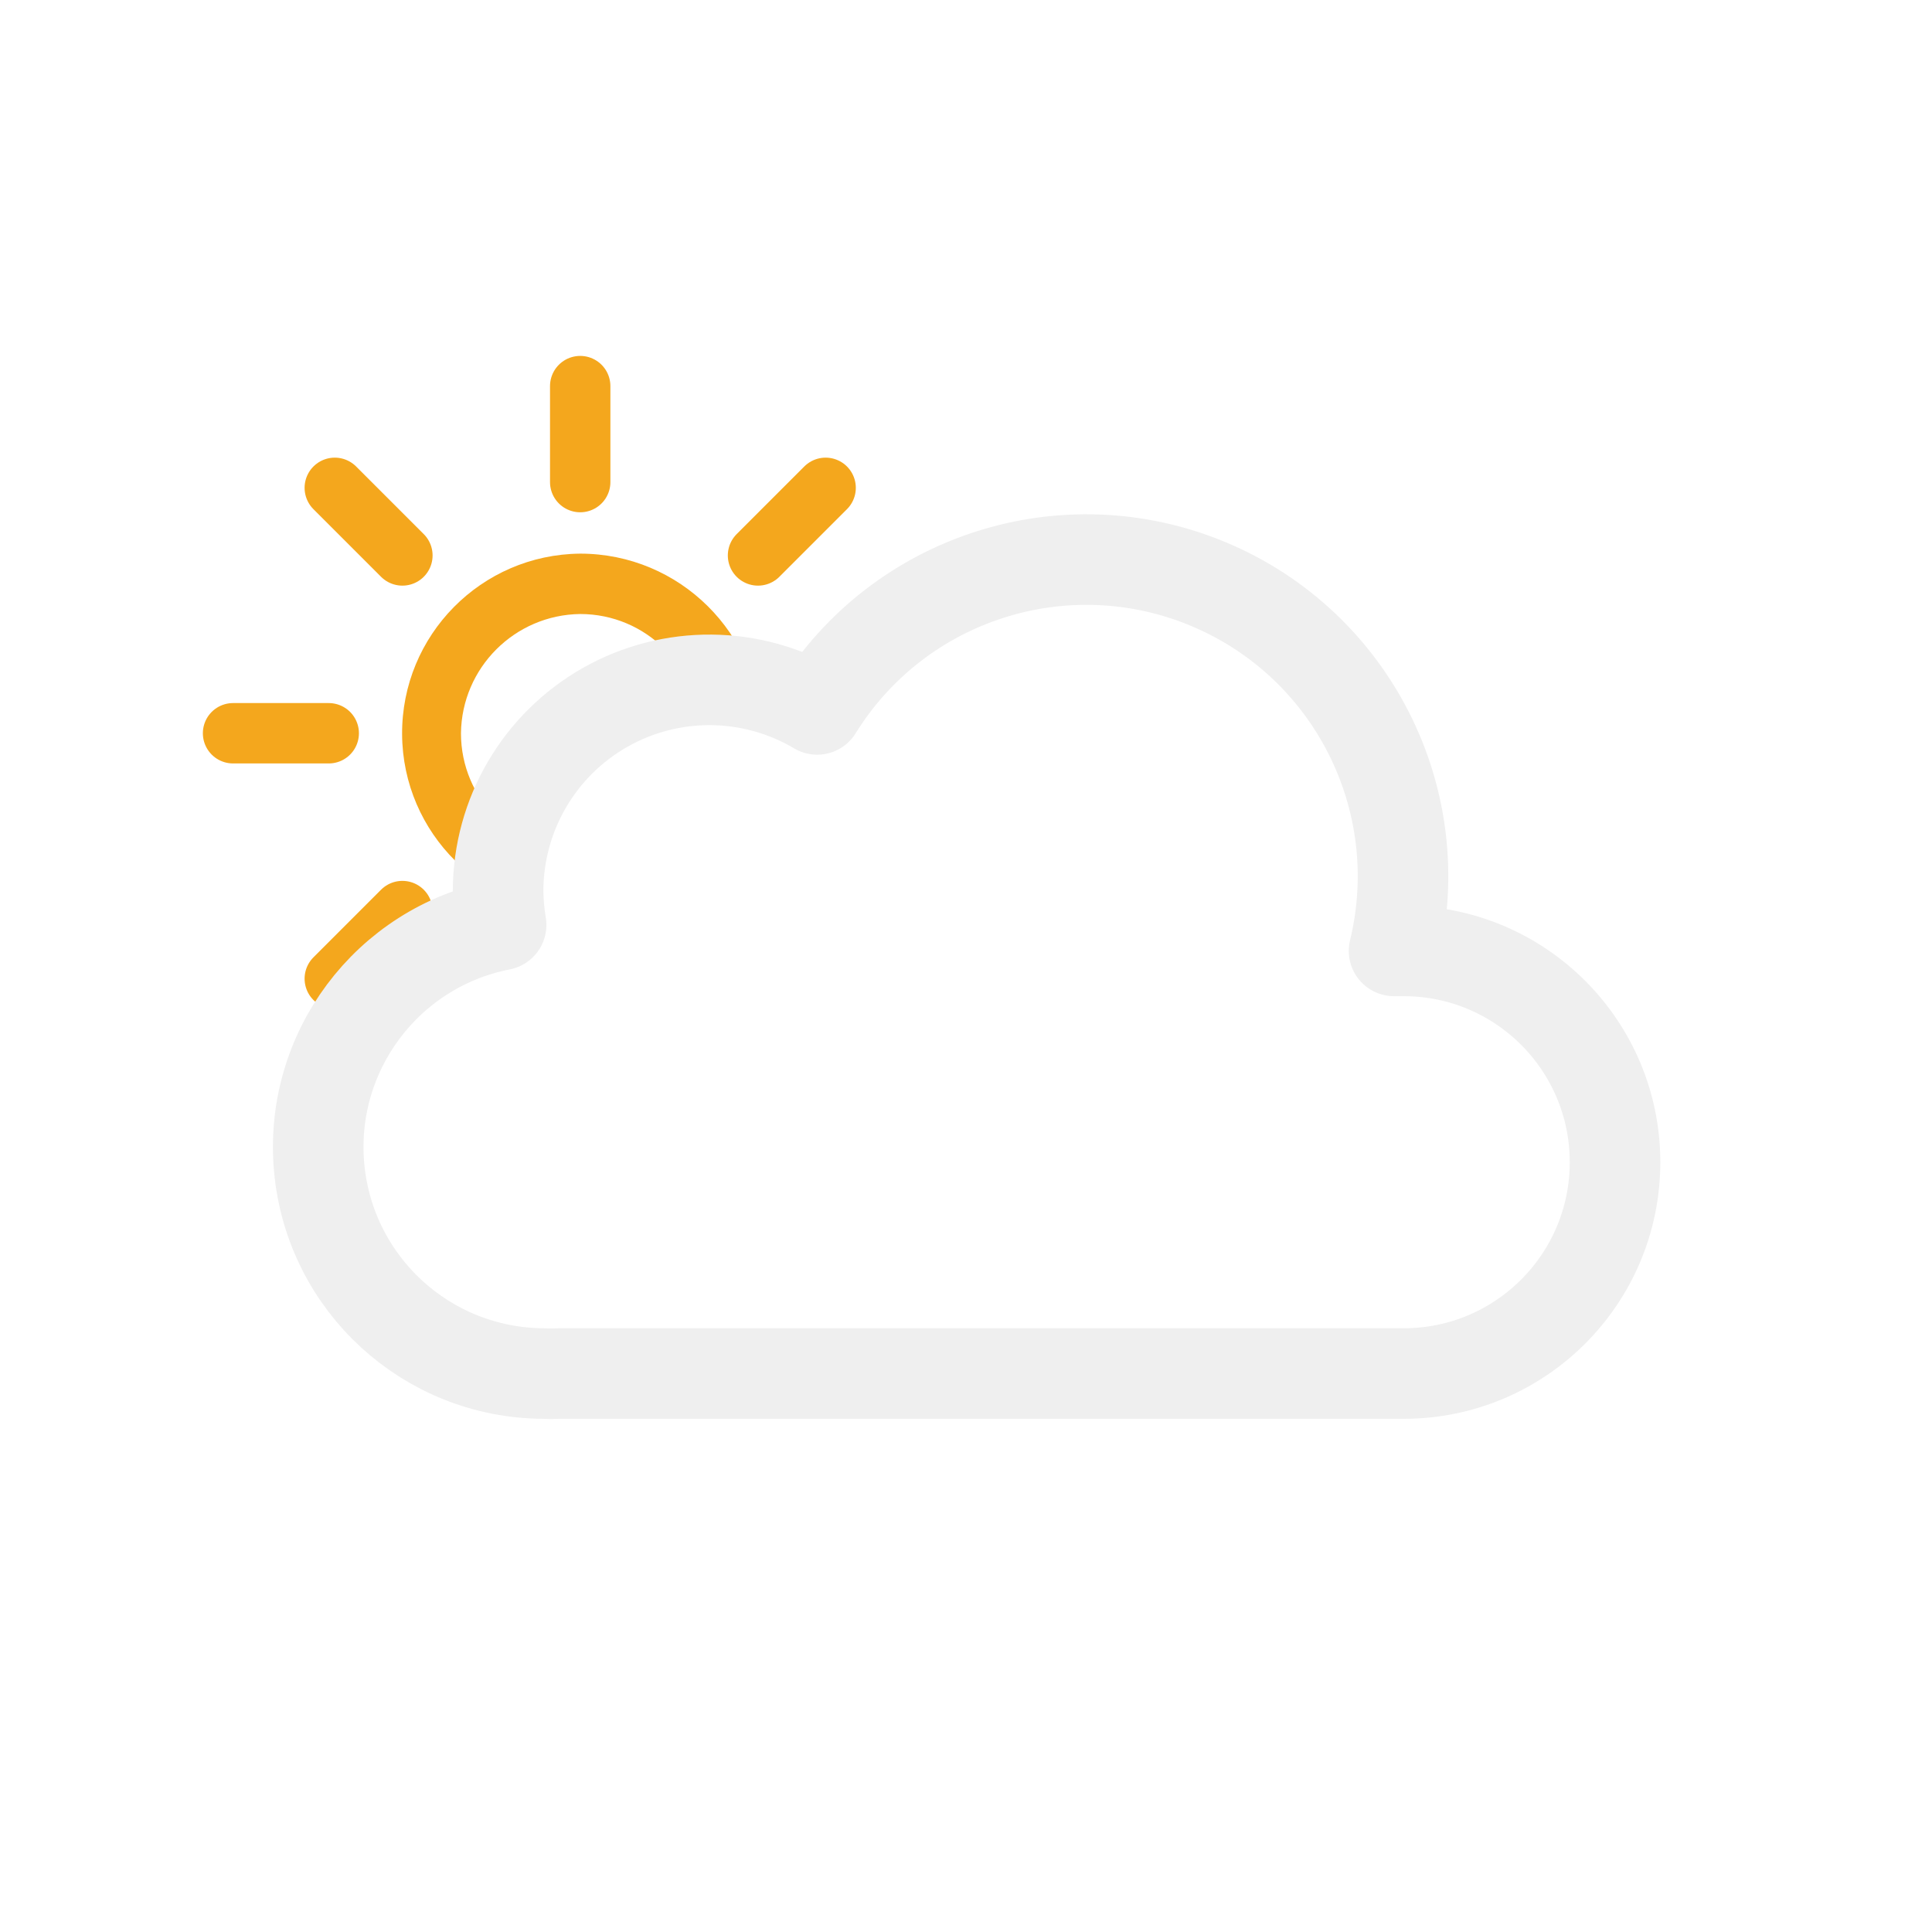
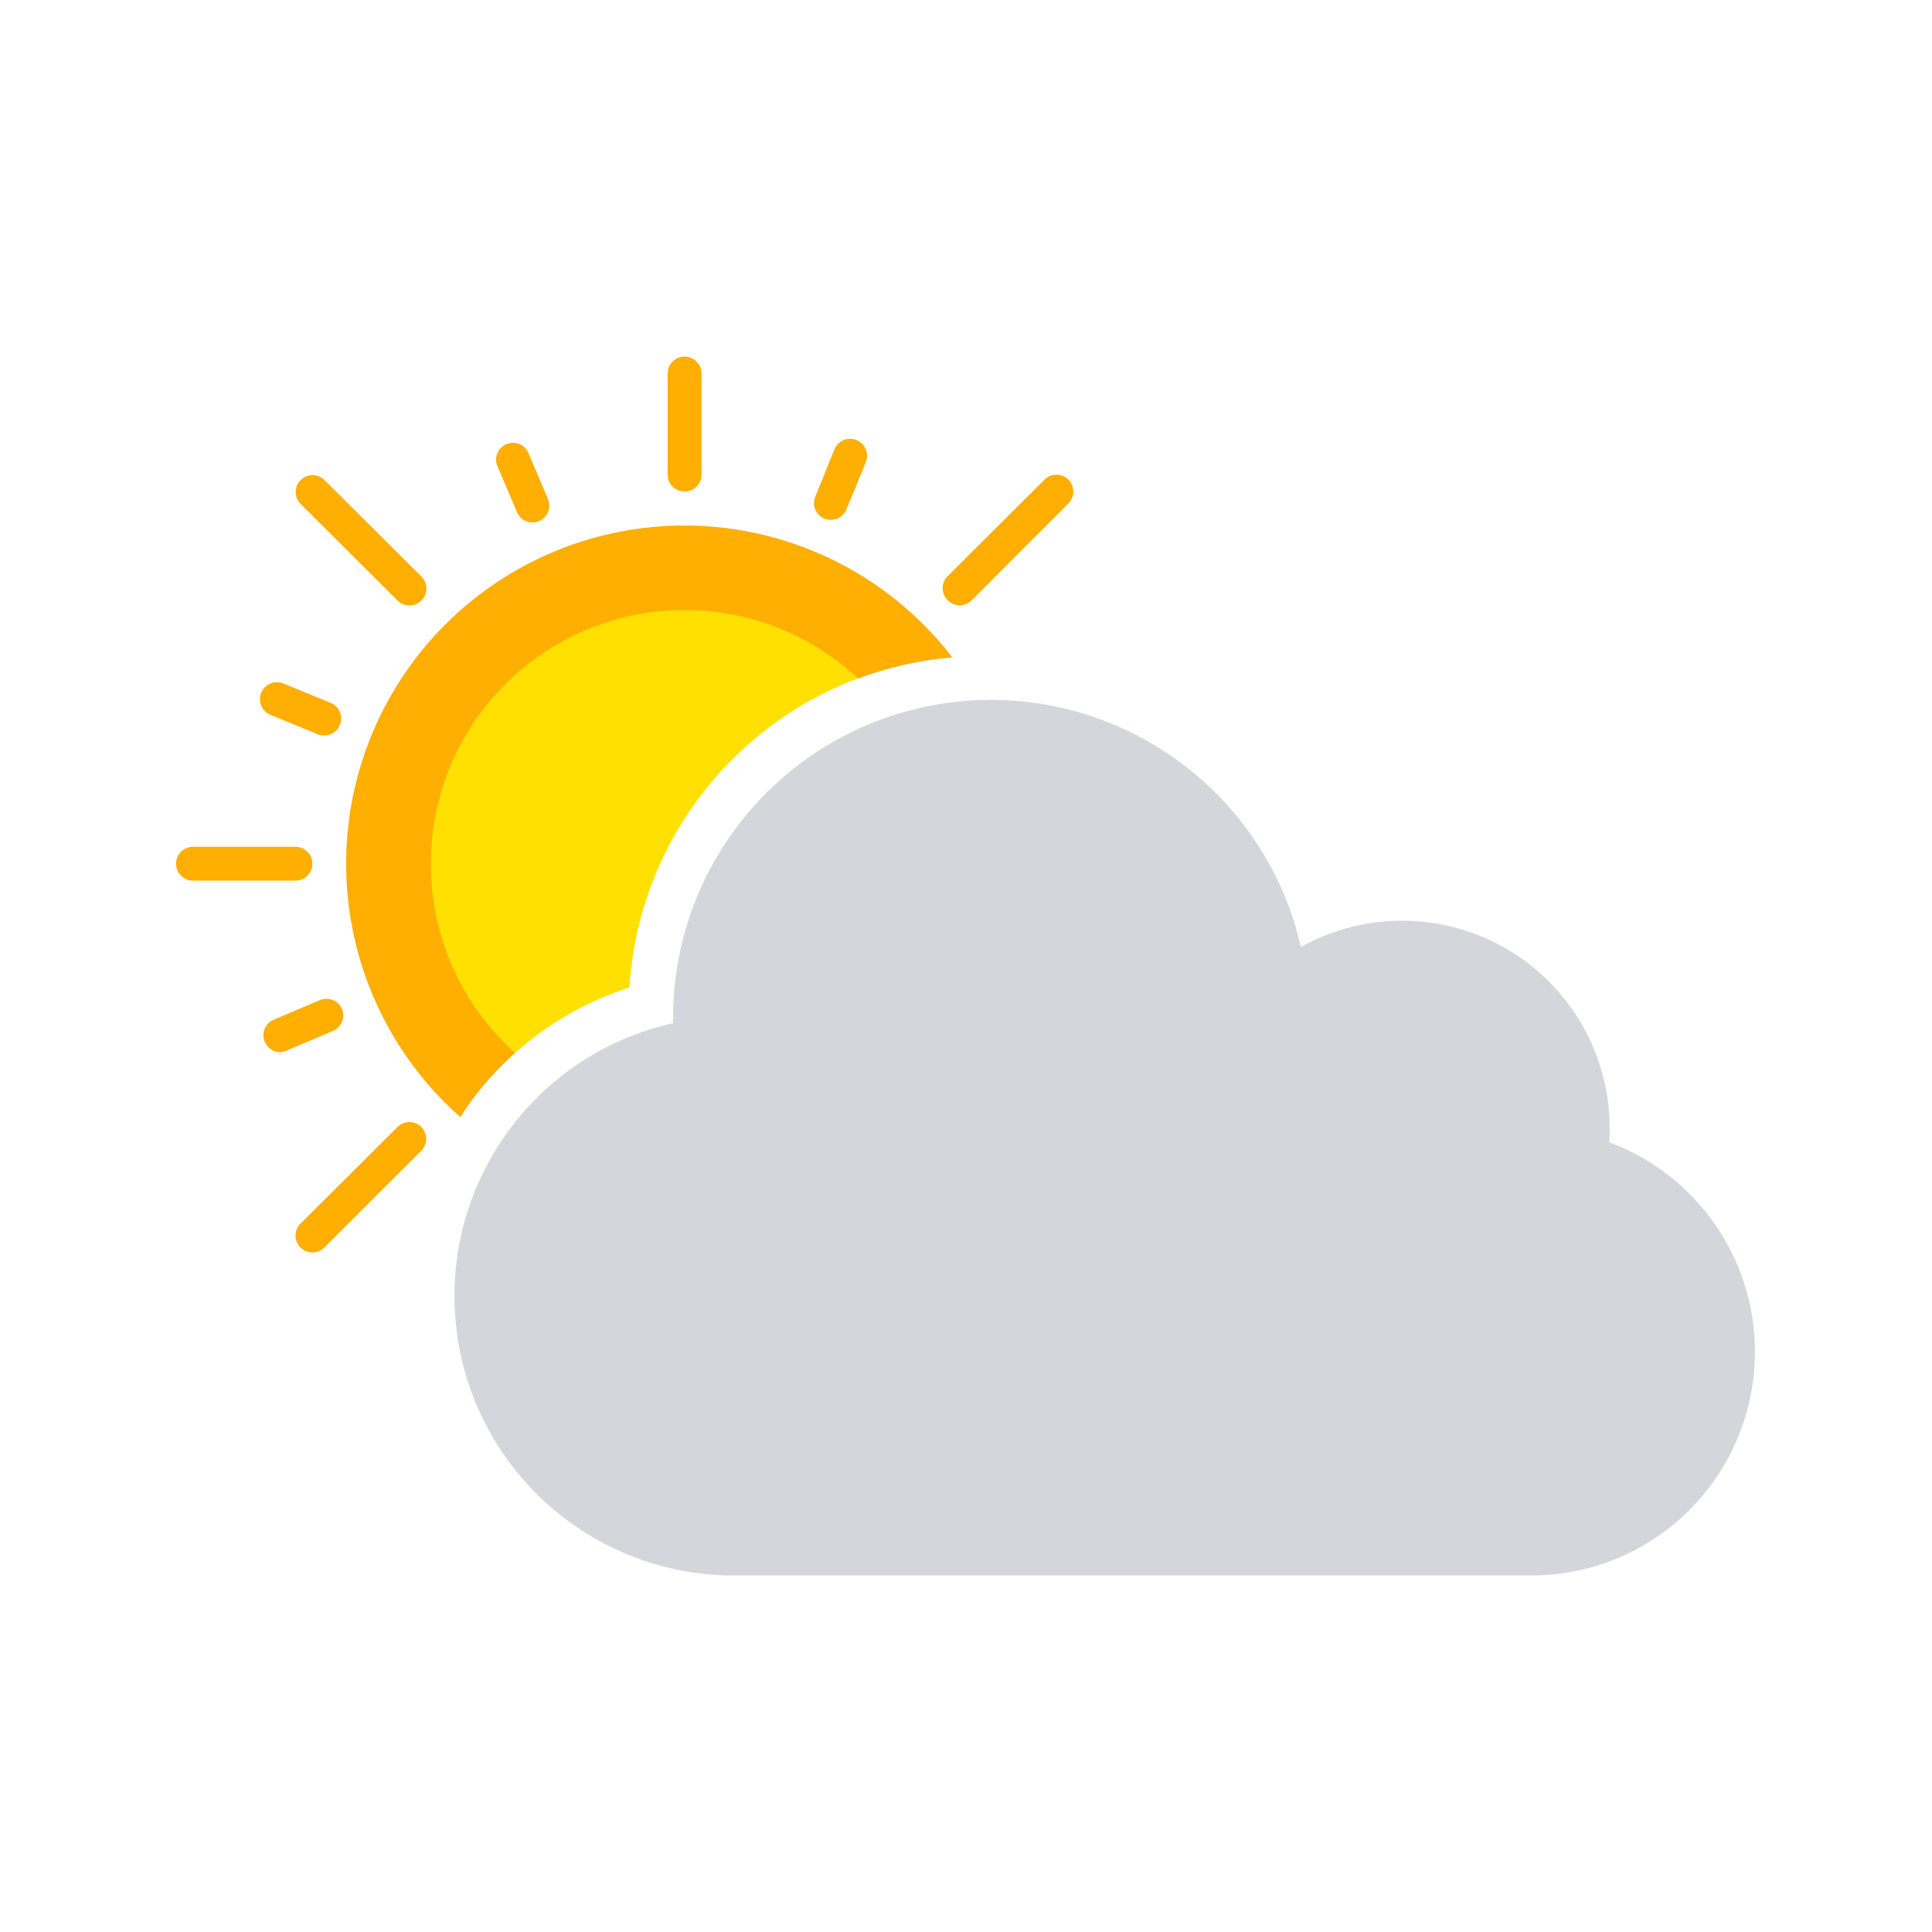
- <svg xmlns="http://www.w3.org/2000/svg" viewBox="0 0 64 64">
+ <svg xmlns="http://www.w3.org/2000/svg" id="ios-style" viewBox="0 0 300 300">
  <defs>
-     <clipPath id="a">
-       <path fill="none" d="M10.55 34.21l-3.83-3.42-2-6 1-7 4-5 5-3h6l5 1 3 3 2.56 4.36-4.56 4.64h-5l-5 5v3l-6.17 3.42z" />
-     </clipPath>
+     <style>.cls-1{fill:#ffae02;}.cls-2{fill:#ffe001;}.cls-3{fill:#d5d6db;}</style>
  </defs>
-   <g clip-path="url(#a)">
-     <g>
-       <path fill="#f4a71d" d="M19.22 20.34a3.95 3.95 0 11-3.95 3.95 4 4 0 013.95-3.95m0-2a5.95 5.95 0 106 5.95 6 6 0 00-6-5.95z" />
-       <path fill="none" stroke="#f4a71d" stroke-linecap="round" stroke-miterlimit="10" stroke-width="2" d="M19.22 15.97v-3.18M19.22 35.79v-3.17M25.11 18.4l2.24-2.24M11.09 32.42l2.24-2.24M13.33 18.4l-2.24-2.24M27.35 32.42l-2.24-2.24M10.89 24.29H7.72M30.72 24.29h-3.17" />
-       <animateTransform attributeName="transform" dur="45s" from="0 19.22 24.293" repeatCount="indefinite" to="360 19.22 24.293" type="rotate" />
-     </g>
-   </g>
-   <path fill="none" stroke="#efefef" stroke-linejoin="round" stroke-width="3" d="M46.5 31.5h-.32a10.49 10.49 0 00-19.11-8 7 7 0 00-10.57 6 7.21 7.21 0 00.1 1.14A7.5 7.5 0 0018 45.5a4.19 4.19 0 00.5 0v0h28a7 7 0 000-14z" />
+   <path class="cls-1" d="M106.3,76.32a2.62,2.62,0,0,0,2.63-2.61V58a2.63,2.63,0,0,0-5.26,0V73.71A2.62,2.62,0,0,0,106.3,76.32Z" />
+   <path class="cls-1" d="M48.51,134.11a2.62,2.62,0,0,0-2.62-2.62H30.13a2.63,2.63,0,1,0,0,5.25H45.89A2.62,2.62,0,0,0,48.51,134.11Z" />
+   <path class="cls-1" d="M149,94a2.61,2.61,0,0,0,1.86-.77l15.06-15.07a2.62,2.62,0,0,0-3.71-3.7l-15.07,15a2.63,2.63,0,0,0,0,3.72A2.58,2.58,0,0,0,149,94Z" />
+   <path class="cls-1" d="M65.44,175a2.64,2.64,0,0,0-3.72,0L46.66,190a2.62,2.62,0,1,0,3.71,3.71l15.07-15.06A2.64,2.64,0,0,0,65.44,175Z" />
+   <path class="cls-1" d="M61.72,93.25a2.59,2.59,0,0,0,1.85.77,2.62,2.62,0,0,0,1.87-.77,2.64,2.64,0,0,0,0-3.72l-15.07-15a2.62,2.62,0,0,0-3.71,3.7Z" />
+   <path class="cls-1" d="M53.11,156.68a2.64,2.64,0,0,0-3.45-1.38l-7.26,3.08a2.63,2.63,0,0,0,1,5,2.58,2.58,0,0,0,1-.21l7.26-3.07A2.65,2.65,0,0,0,53.11,156.68Z" />
+   <path class="cls-1" d="M42,111l7.31,3a2.44,2.44,0,0,0,1,.19,2.62,2.62,0,0,0,1-5.06l-7.31-3A2.62,2.62,0,0,0,42,111Z" />
+   <path class="cls-1" d="M80.28,79.53a2.62,2.62,0,0,0,2.42,1.6,2.73,2.73,0,0,0,1-.2,2.64,2.64,0,0,0,1.38-3.45L82,70.22a2.62,2.62,0,0,0-4.83,2Z" />
+   <path class="cls-1" d="M128,80.53a2.4,2.4,0,0,0,1,.19,2.61,2.61,0,0,0,2.44-1.64l3-7.31a2.62,2.62,0,0,0-4.87-2l-2.95,7.31A2.61,2.61,0,0,0,128,80.53Z" />
+   <path class="cls-1" d="M80,163.48a39.39,39.39,0,1,1,53.2-58.1,54.26,54.26,0,0,1,14.68-3.3,52.52,52.52,0,1,0-76.41,71.38,47.23,47.23,0,0,1,3.13-4.34A48.82,48.82,0,0,1,80,163.48Z" />
+   <path class="cls-2" d="M66.9,134.11A39.25,39.25,0,0,0,80,163.48a49,49,0,0,1,17.74-10.14,54.9,54.9,0,0,1,35.46-48A39.39,39.39,0,0,0,66.9,134.11Z" />
+   <path class="cls-3" d="M104.52,158.91c0-.28,0-.57,0-.86a49.36,49.36,0,0,1,97.48-11,32.24,32.24,0,0,1,47.95,28.15c0,.73,0,1.45-.08,2.17a34.72,34.72,0,0,1-12.08,67.27H114a43.4,43.4,0,0,1-9.43-85.77Zm0,0" />
</svg>
